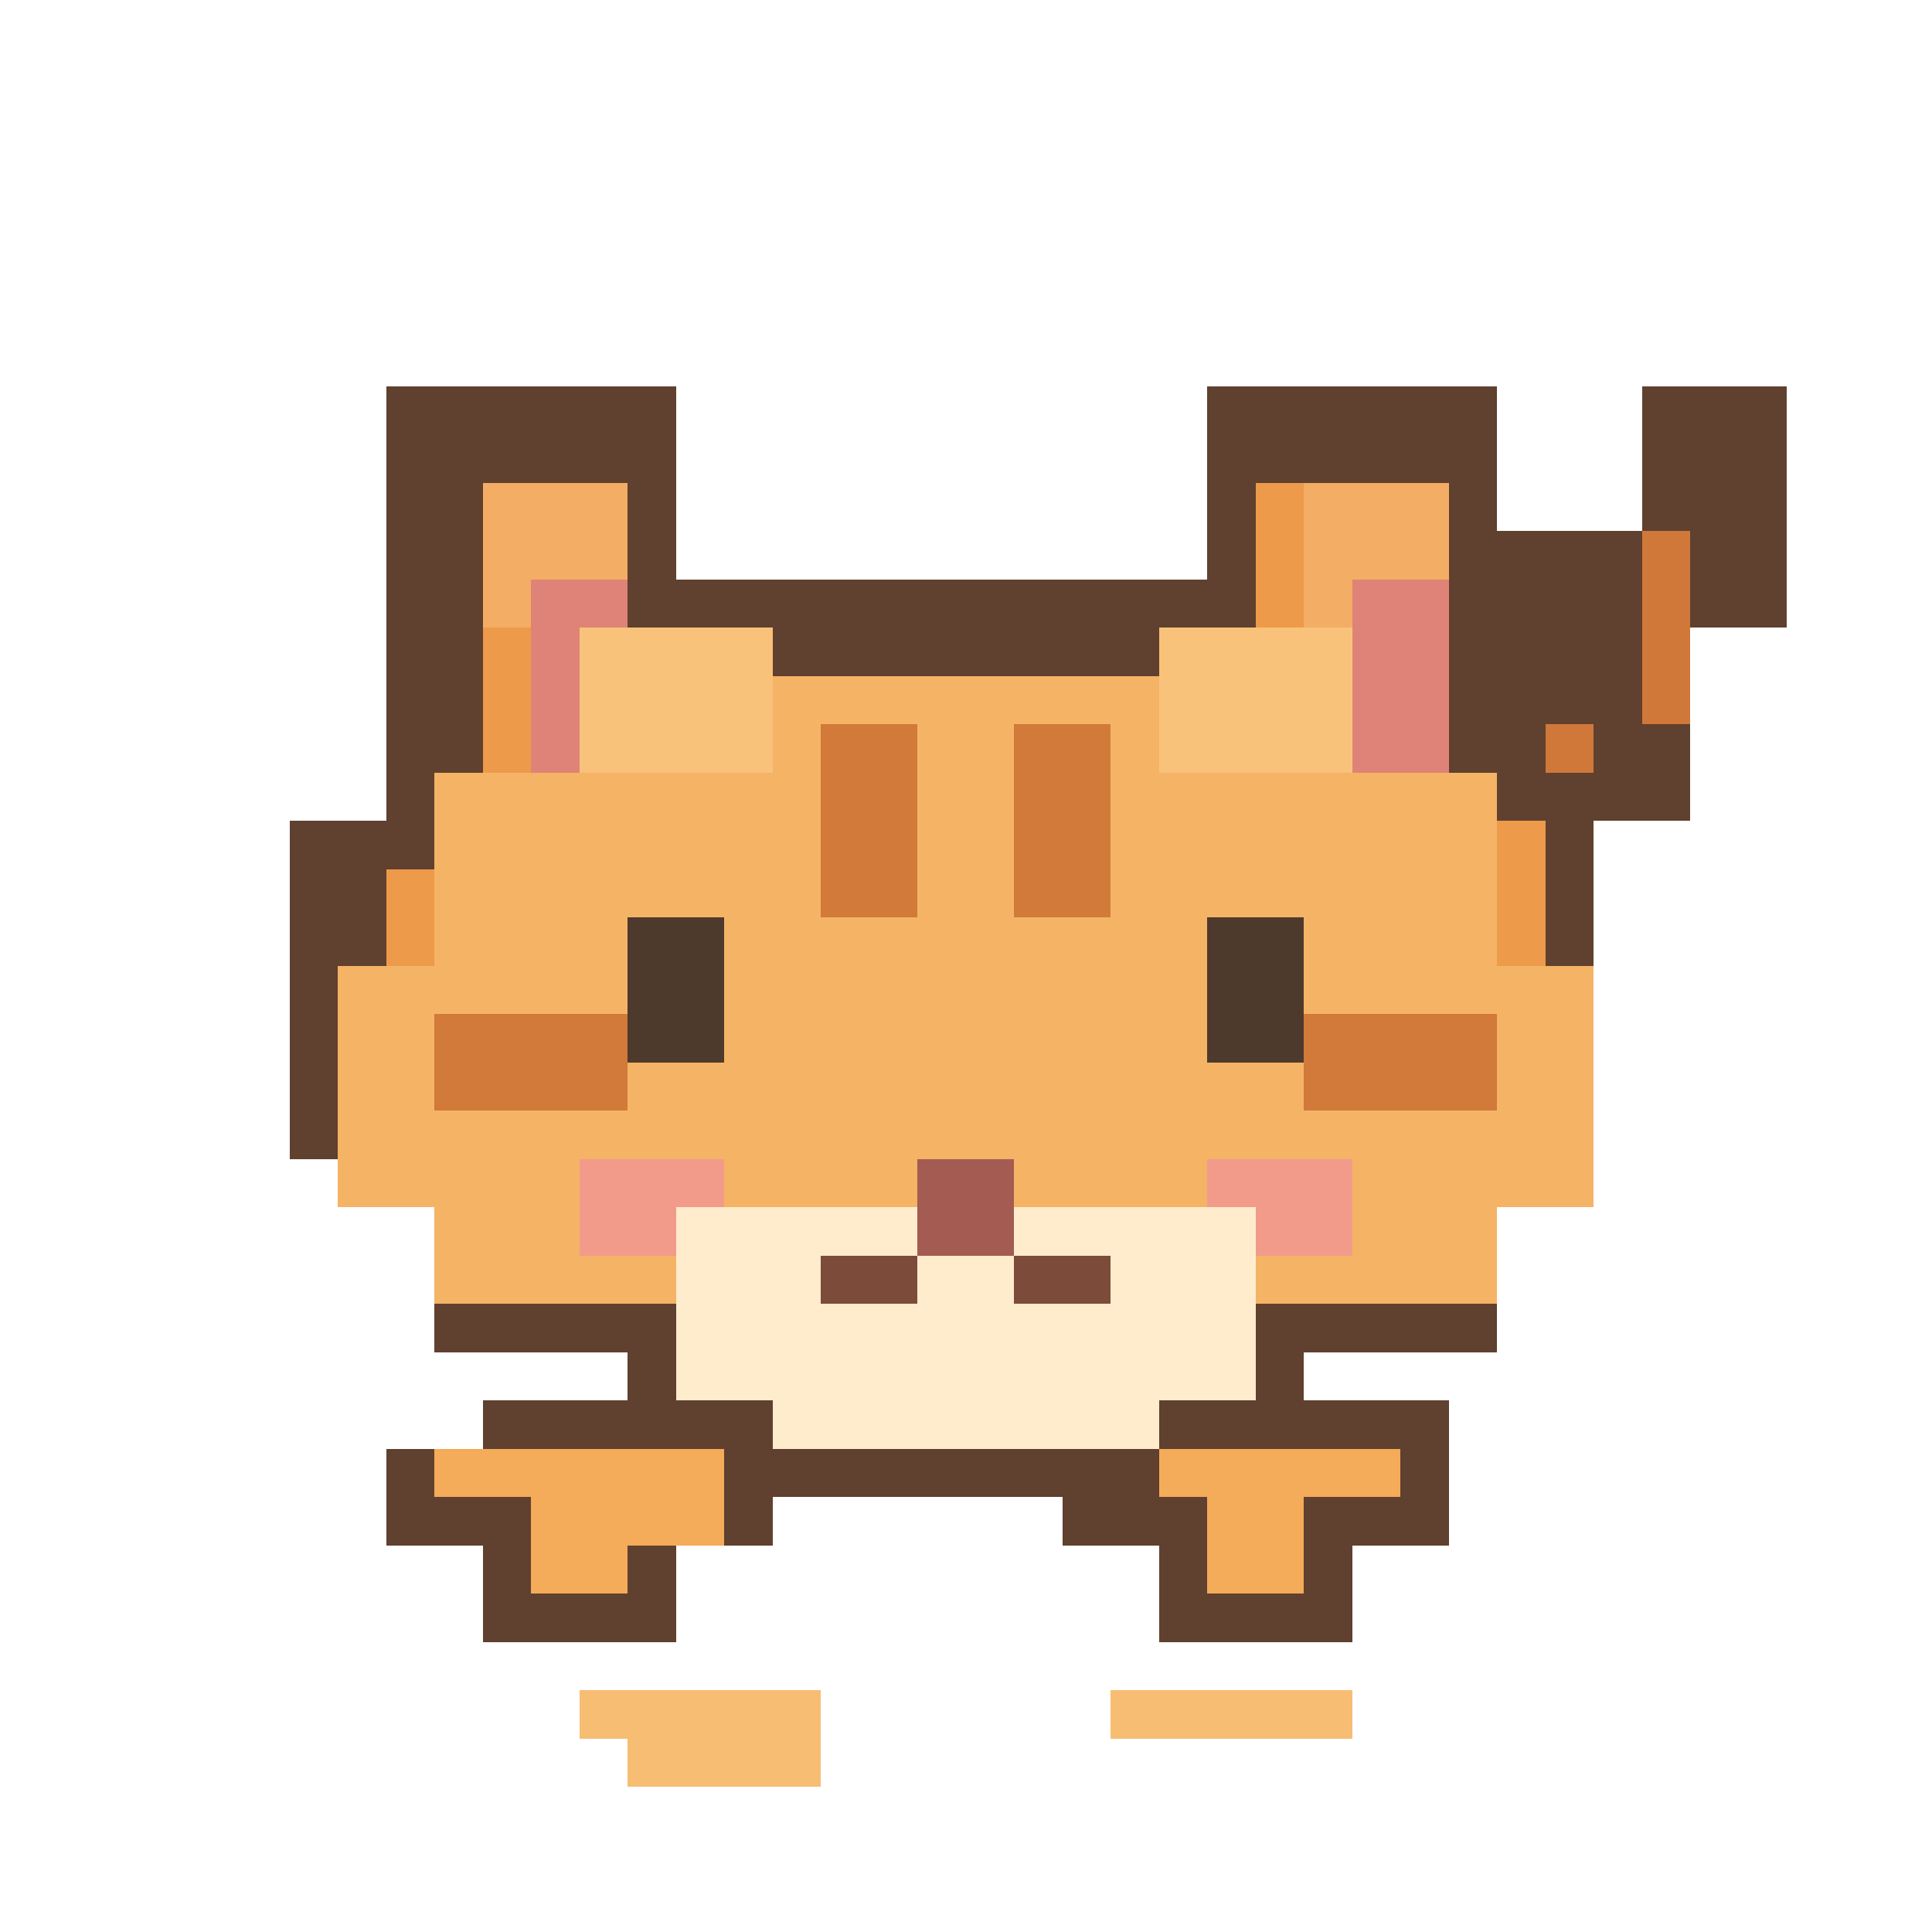
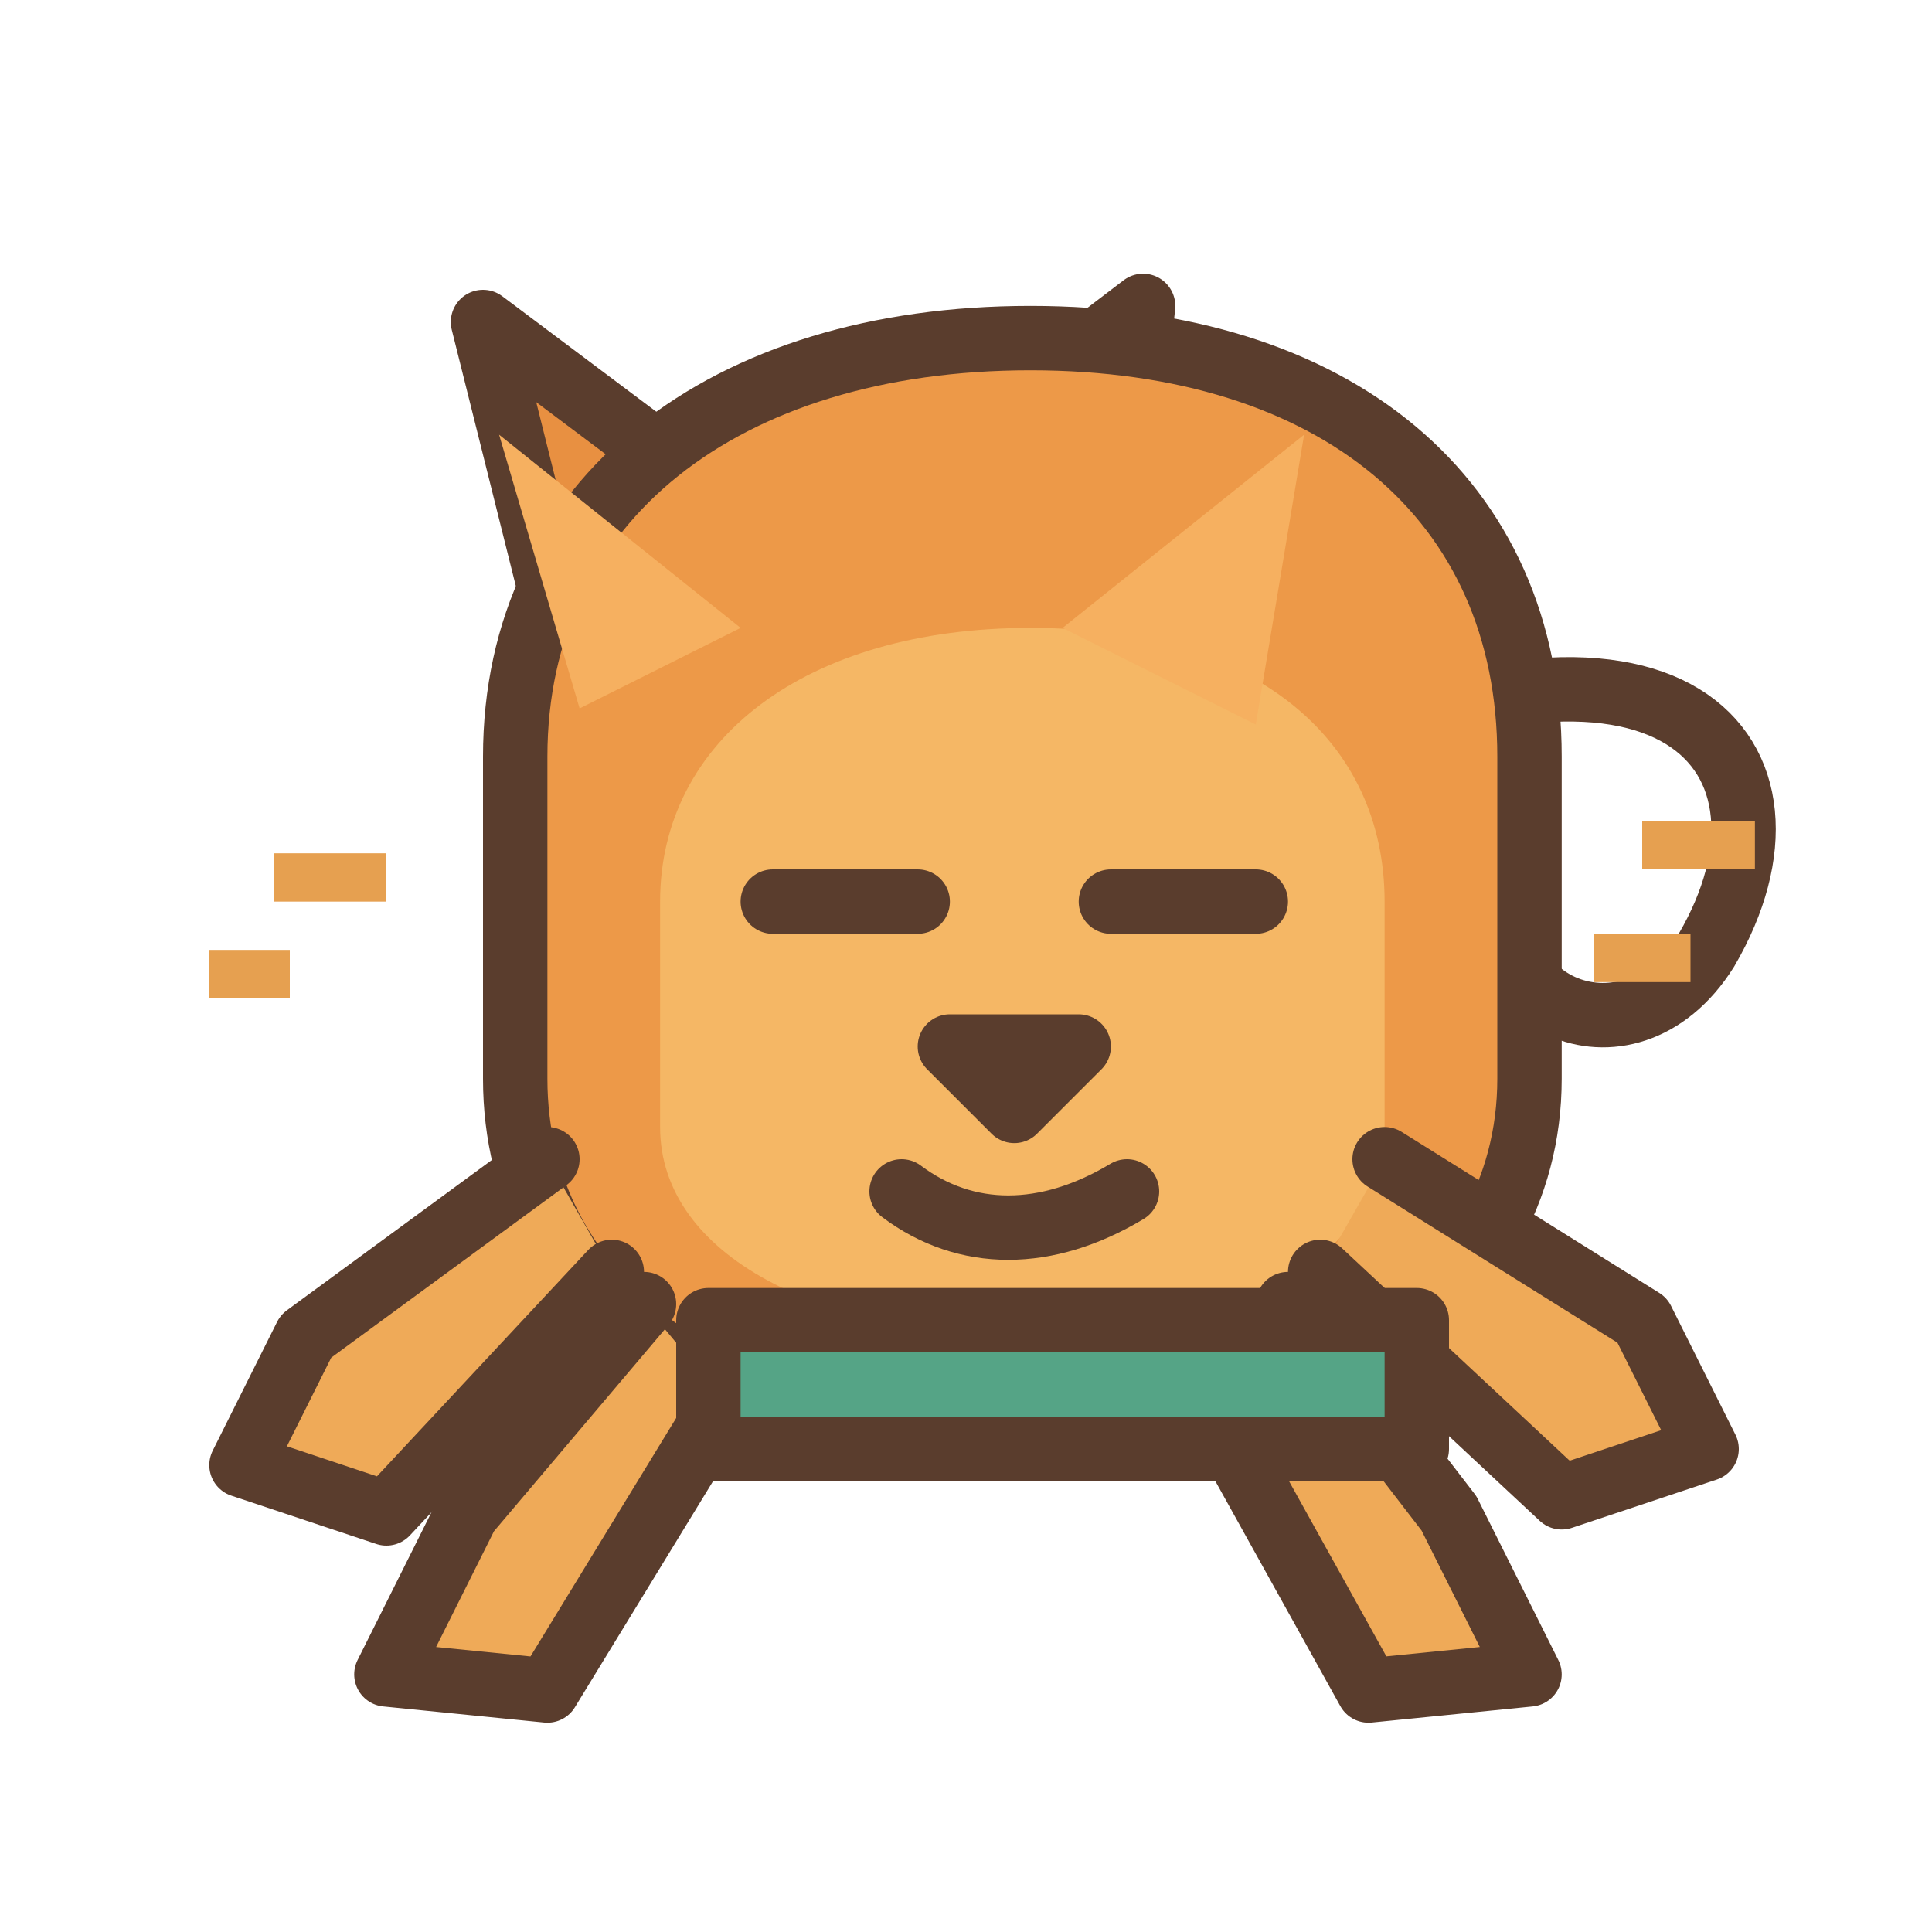
- <svg xmlns="http://www.w3.org/2000/svg" viewBox="0 0 40 40" shape-rendering="crispEdges" aria-label="跳起来的像素橘猫">
-   <path d="M28 20h4v-3h3v-4h2V8h-3v3h-3v4h-3z" fill="#60402e" />
-   <path d="M30 18h2v-3h2v-4h1v4h-2v4h-3z" fill="#d07839" />
-   <path d="M8 8h6v4h11V8h6v8h2v8h-2v4h-4v3H13v-3H9v-4H6v-7h2z" fill="#60402e" />
-   <path d="M10 10h3v5h13v-5h4v7h2v7h-2v3h-4v3H14v-3h-3v-4H8v-5h2z" fill="#ed9a4b" />
-   <path d="M10 10h3v3h-3zm17 0h3v3h-3z" fill="#f3ad64" />
-   <path d="M11 12h2v4h-2zm17 0h2v4h-2z" fill="#df8378" />
-   <path d="M13 14h14v2h4v4h2v5h-2v2H9v-2H7v-5h2v-4h4z" fill="#f5b366" />
-   <path d="M12 13h4v3h-4zm12 0h4v3h-4z" fill="#f9c27a" />
-   <path d="M17 15h2v4h-2zm4 0h2v4h-2zM9 21h4v2H9zm18 0h4v2h-4z" fill="#d17a3a" />
-   <path d="M12 24h3v2h-3zm13 0h3v2h-3z" fill="#f29b8b" />
-   <path d="M14 25h12v5H14z" fill="#ffeccc" />
-   <path d="M13 19h2v3h-2zm12 0h2v3h-2z" fill="#4e392d" />
-   <path d="M19 24h2v2h-2z" fill="#a35b52" />
-   <path d="M17 26h2v1h-2zm4 0h2v1h-2z" fill="#7c4b39" />
-   <path d="M10 29h6v3h-2v2h-4v-2H8v-2h2zm14 0h6v3h-2v2h-4v-2h-2v-2h2z" fill="#60402e" />
-   <path d="M11 30h4v2h-2v1h-2v-2H9v-1h2zm14 0h4v1h-2v2h-2v-2h-1v-1h1z" fill="#f4ab5a" />
-   <path d="M12 35h5v2h-4v-1h-1zm11 0h5v1h-5z" fill="#f7bd72" />
+ <svg xmlns="http://www.w3.org/2000/svg" viewBox="0 0 120 120" aria-label="跳起来的小橘">
+   <g stroke="#5a3d2d" stroke-width="4" stroke-linejoin="round" stroke-linecap="round">
+     <path d="M79 48c25-12 34-1 27 11-5 8-15 3-12-5" fill="none" />
+     <path d="M37 48 30 20l20 15 21-16-3 29" fill="#e89041" />
+     <path d="M32 47c0-16 13-26 32-26s31 10 31 26v20c0 14-14 23-32 23S32 81 32 67z" fill="#ed9948" />
+     <path d="M41 56c0-10 9-17 23-17s22 7 22 17v14c0 8-9 13-22 13s-23-5-23-13z" fill="#f5b765" stroke="none" />
+     <path d="M48 56h9M69 56h9M59 65h8l-4 4zM56 74c4 3 9 3 14 0" fill="none" />
+     <path d="M38 79 24 94l-9-3 4-8 15-11M82 79l15 14 9-3-4-8-16-10" fill="#efaa58" />
+     <path d="M45 87 34 105l-10-1 5-10 11-13M75 87l10 18 10-1-5-10-10-13" fill="#efaa58" />
+     <path d="M44 82h44v8H44z" fill="#55a486" />
+   </g>
+   <path d="m36 44-5-17 15 12M78 45l3-18-15 12" fill="#f6b060" />
+   <g fill="#e6a050" stroke="none">
+     <path d="M17 53h7v3h-7zM13 59h5v3h-5zM99 58h6v3h-6zM102 51h7v3h-7z" />
+   </g>
</svg>
